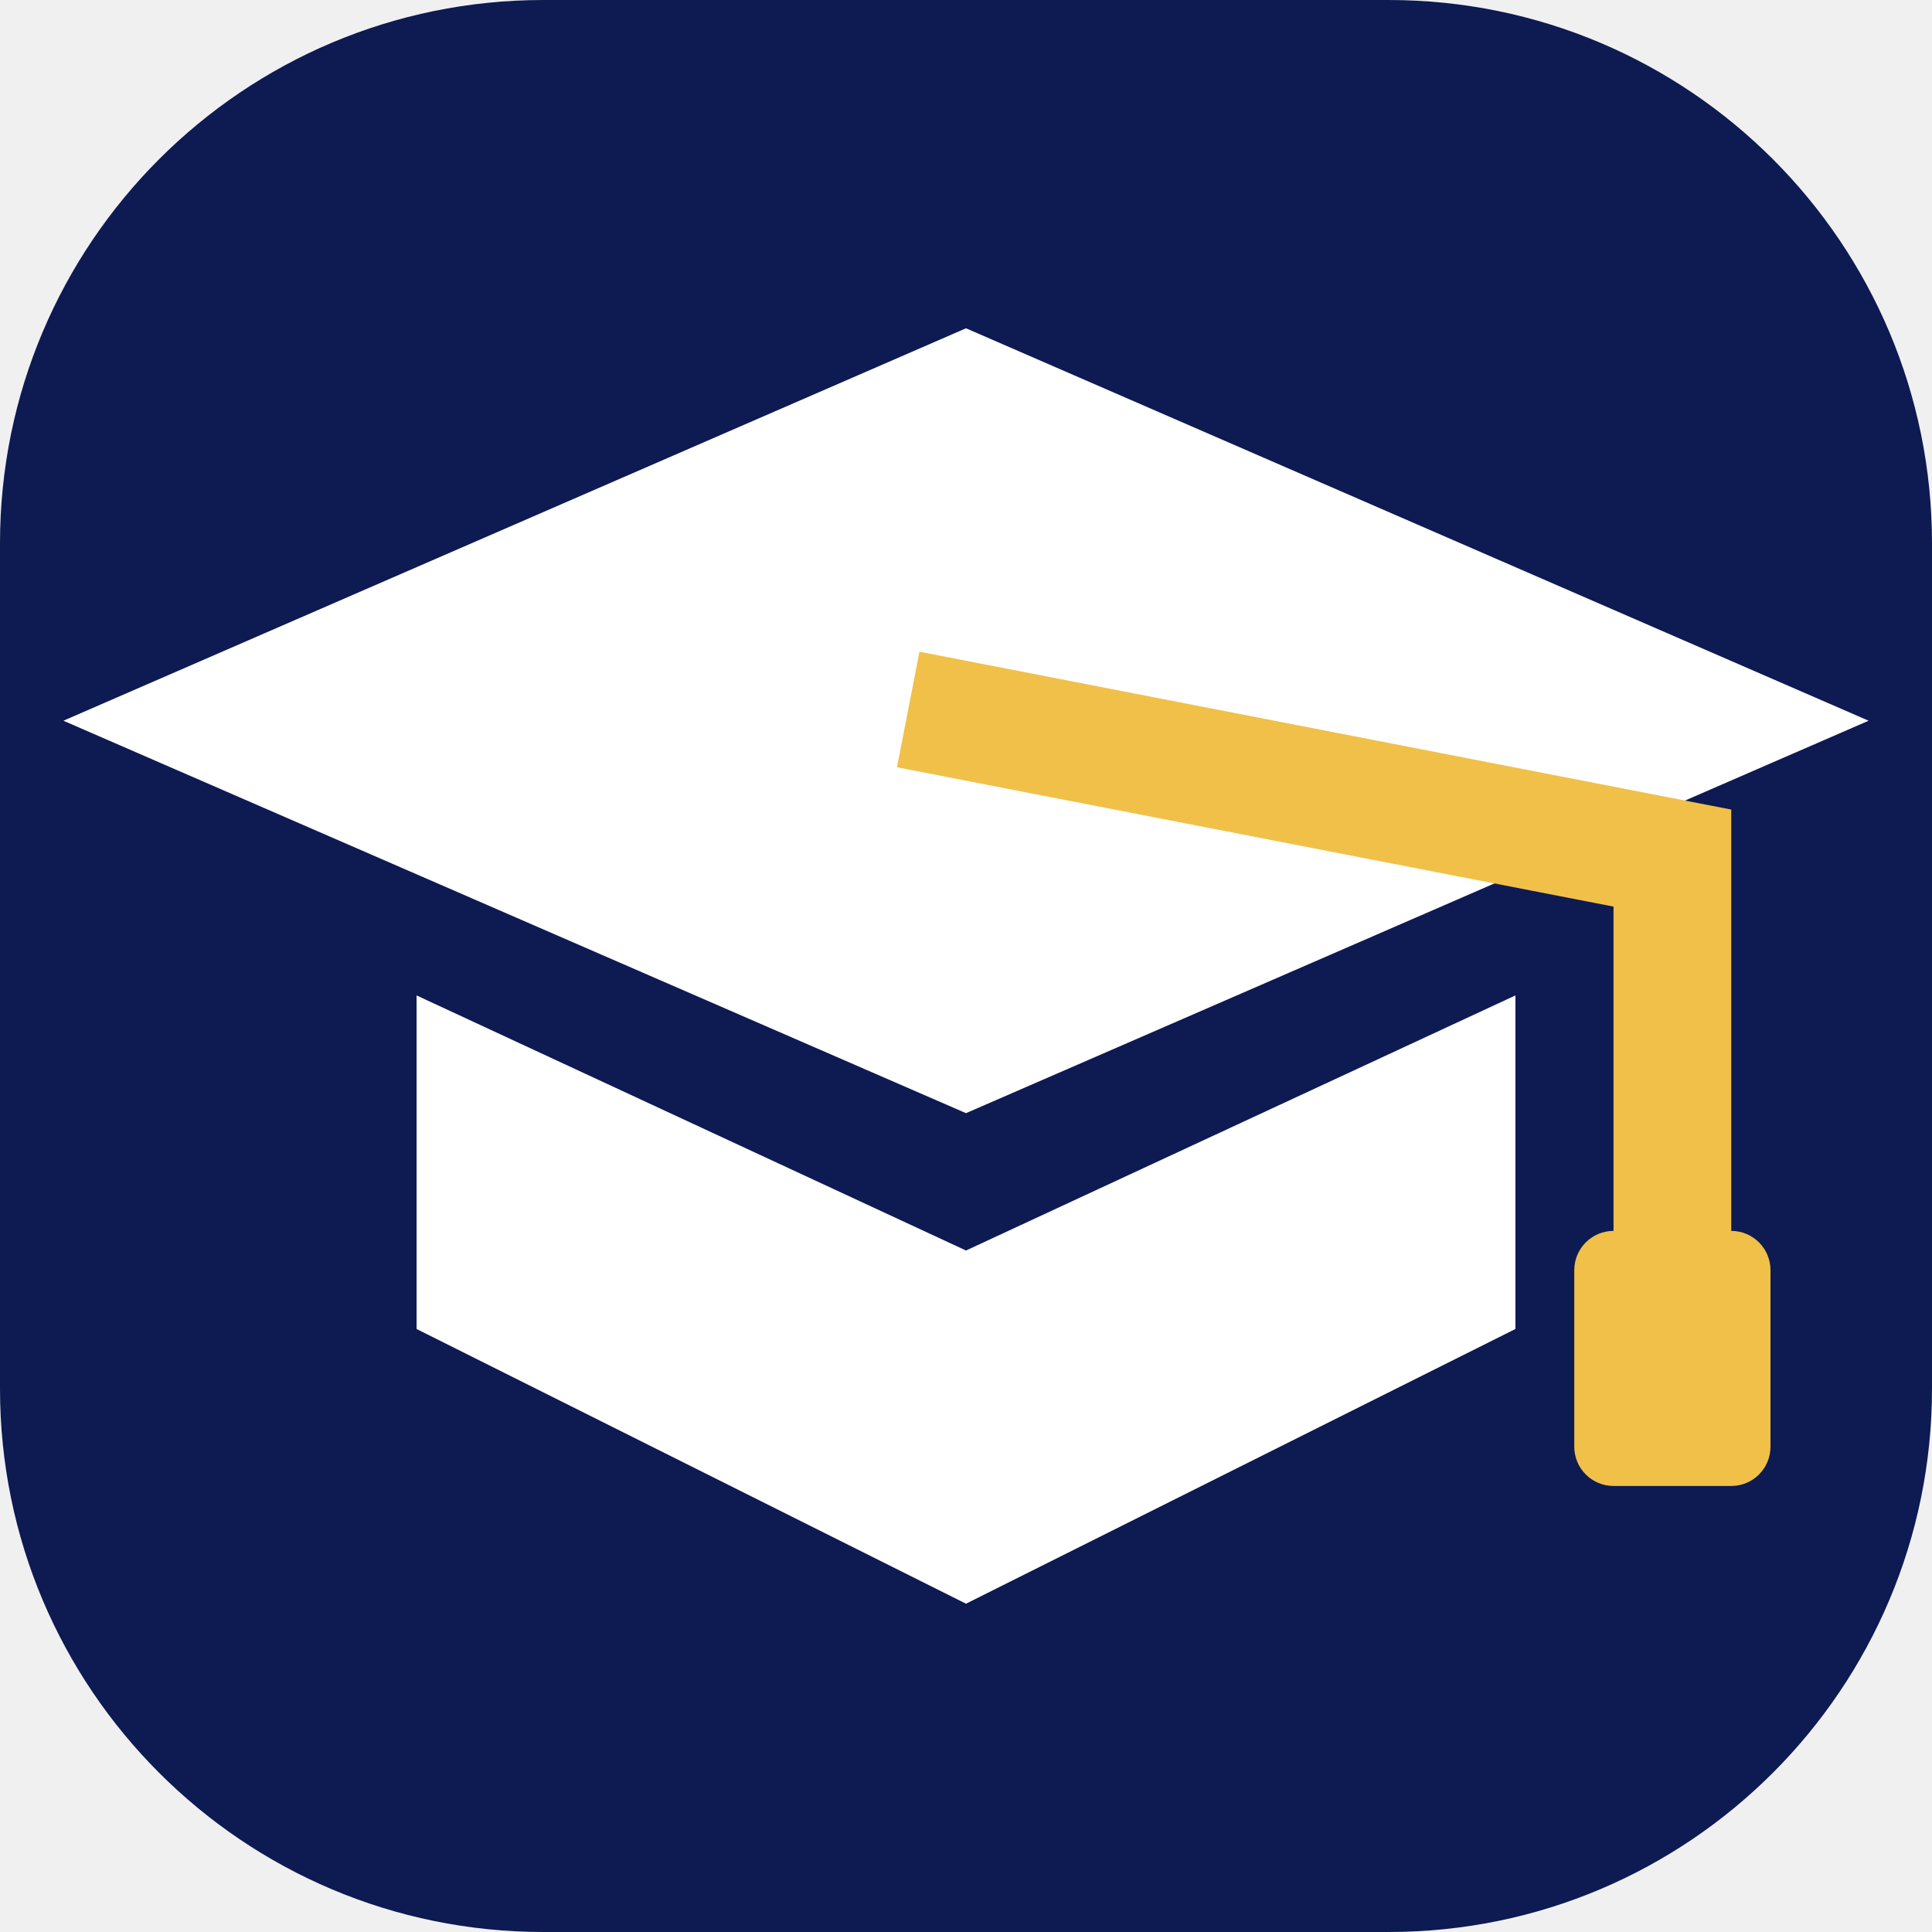
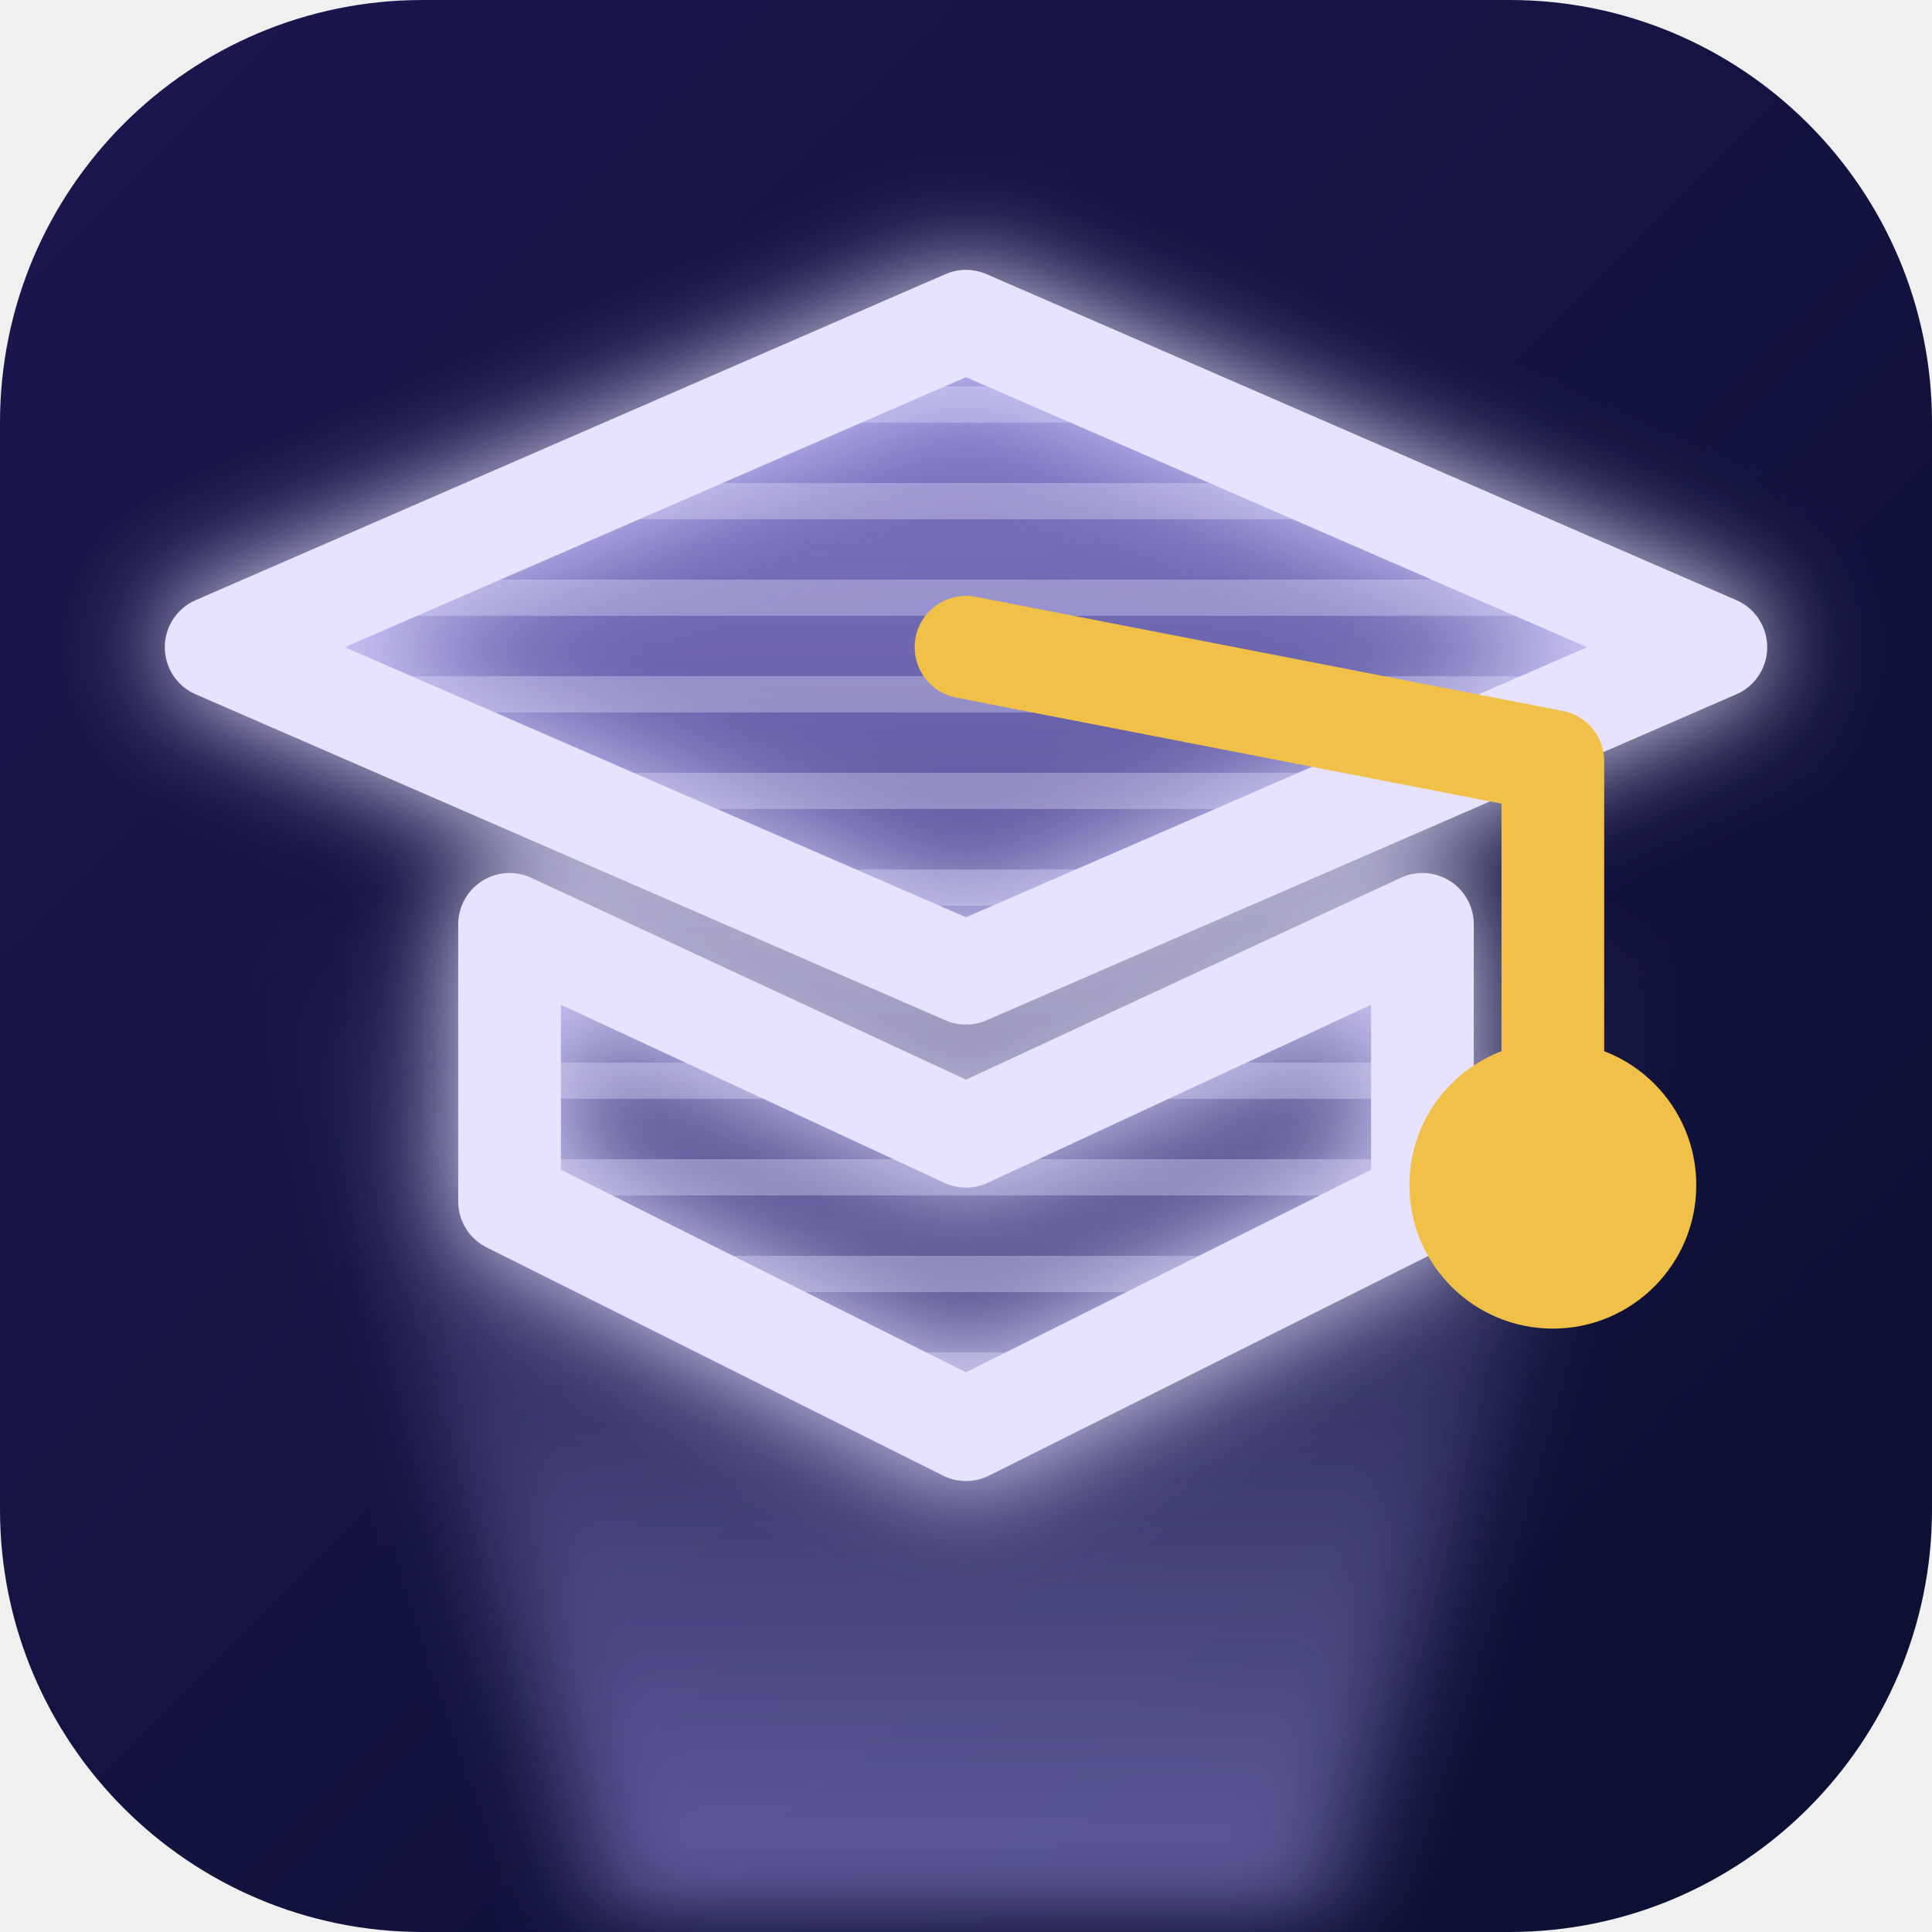
<svg xmlns="http://www.w3.org/2000/svg" viewBox="0 0 64 64">
-   <rect width="64" height="64" rx="18" fill="#0E1A52" />
-   <g transform="translate(32 32) scale(1.3) translate(-32 -29.75)">
-     <path d="M32 13.5 55 23.5 32 33.5 9 23.5z" fill="#FFFFFF" />
-     <path d="M18 30.5V39l14 7 14-7v-8.5L32 37z" fill="#FFFFFF" />
-     <path d="M32 23.5 50 27v10" fill="none" stroke="#F0C048" stroke-width="3" stroke-linecap="square" />
-     <rect x="47.5" y="36.5" width="5" height="6.5" rx="1" fill="#F0C048" />
+   <defs>
+     <linearGradient id="bg" x1="0" y1="0" x2="1" y2="1">
+       <stop offset="0" stop-color="#1C1650" />
+       <stop offset="1" stop-color="#0B1030" />
+     </linearGradient>
+     <radialGradient id="glow" cx=".5" cy=".5" r=".5">
+       <stop offset="0" stop-color="#7B6CFF" stop-opacity=".55" />
+       <stop offset="1" stop-color="#7B6CFF" stop-opacity="0" />
+     </radialGradient>
+     <linearGradient id="holo" x1="0" y1="0" x2="0" y2="1">
+       <stop offset="0" stop-color="#ADA2FF" stop-opacity=".45" />
+       <stop offset="1" stop-color="#ADA2FF" stop-opacity=".12" />
+     </linearGradient>
+     <linearGradient id="beam" x1="0" y1="1" x2="0" y2="0">
+       <stop offset="0" stop-color="#ADA2FF" stop-opacity=".55" />
+       <stop offset="1" stop-color="#ADA2FF" stop-opacity="0" />
+     </linearGradient>
+     <pattern id="scan" width="4" height="3.2" patternUnits="userSpaceOnUse">
+       <rect width="4" height="1.2" fill="#E6E2FF" opacity=".35" />
+     </pattern>
+     <filter id="neon" x="-20%" y="-20%" width="140%" height="140%">
+       <feGaussianBlur stdDeviation="1.6" result="b" />
+       <feMerge>
+         <feMergeNode in="b" />
+         <feMergeNode in="SourceGraphic" />
+       </feMerge>
+     </filter>
+     <clipPath id="cc">
+       <path transform="translate(32 29) scale(1.08) translate(-32 -30.5)" d="M32 13.5 55 23.5 32 33.5 9 23.5zM18 32V40.5l14 7 14-7V32L32 38.5z" />
+     </clipPath>
+     <filter id="soft" x="-20%" y="-20%" width="140%" height="140%">
+       <feGaussianBlur stdDeviation="1.6" />
+     </filter>
+   </defs>
+   <rect width="64" height="64" rx="14" fill="url(#bg)" />
+   <path d="M21 66 9 30h46L43 66z" fill="url(#beam)" filter="url(#soft)" />
+   <g transform="translate(32 29) scale(1.08) translate(-32 -30.5)" filter="url(#neon)">
+     <path d="M32 13.5 55 23.5 32 33.5 9 23.5zM18 32V40.5l14 7 14-7V32L32 38.5z" fill="url(#holo)" stroke="#E6E2FF" stroke-width="3.15" stroke-linejoin="round" />
+   </g>
+   <rect width="64" height="64" fill="url(#scan)" clip-path="url(#cc)" />
+   <g transform="translate(32 29) scale(1.08) translate(-32 -30.5)">
+     <path d="M32 23.5 50 27v10" fill="none" stroke="#F0C048" stroke-width="3.15" stroke-linecap="round" stroke-linejoin="round" />
+     <circle cx="50" cy="40" r="4.40" fill="#F0C048" />
  </g>
</svg>
